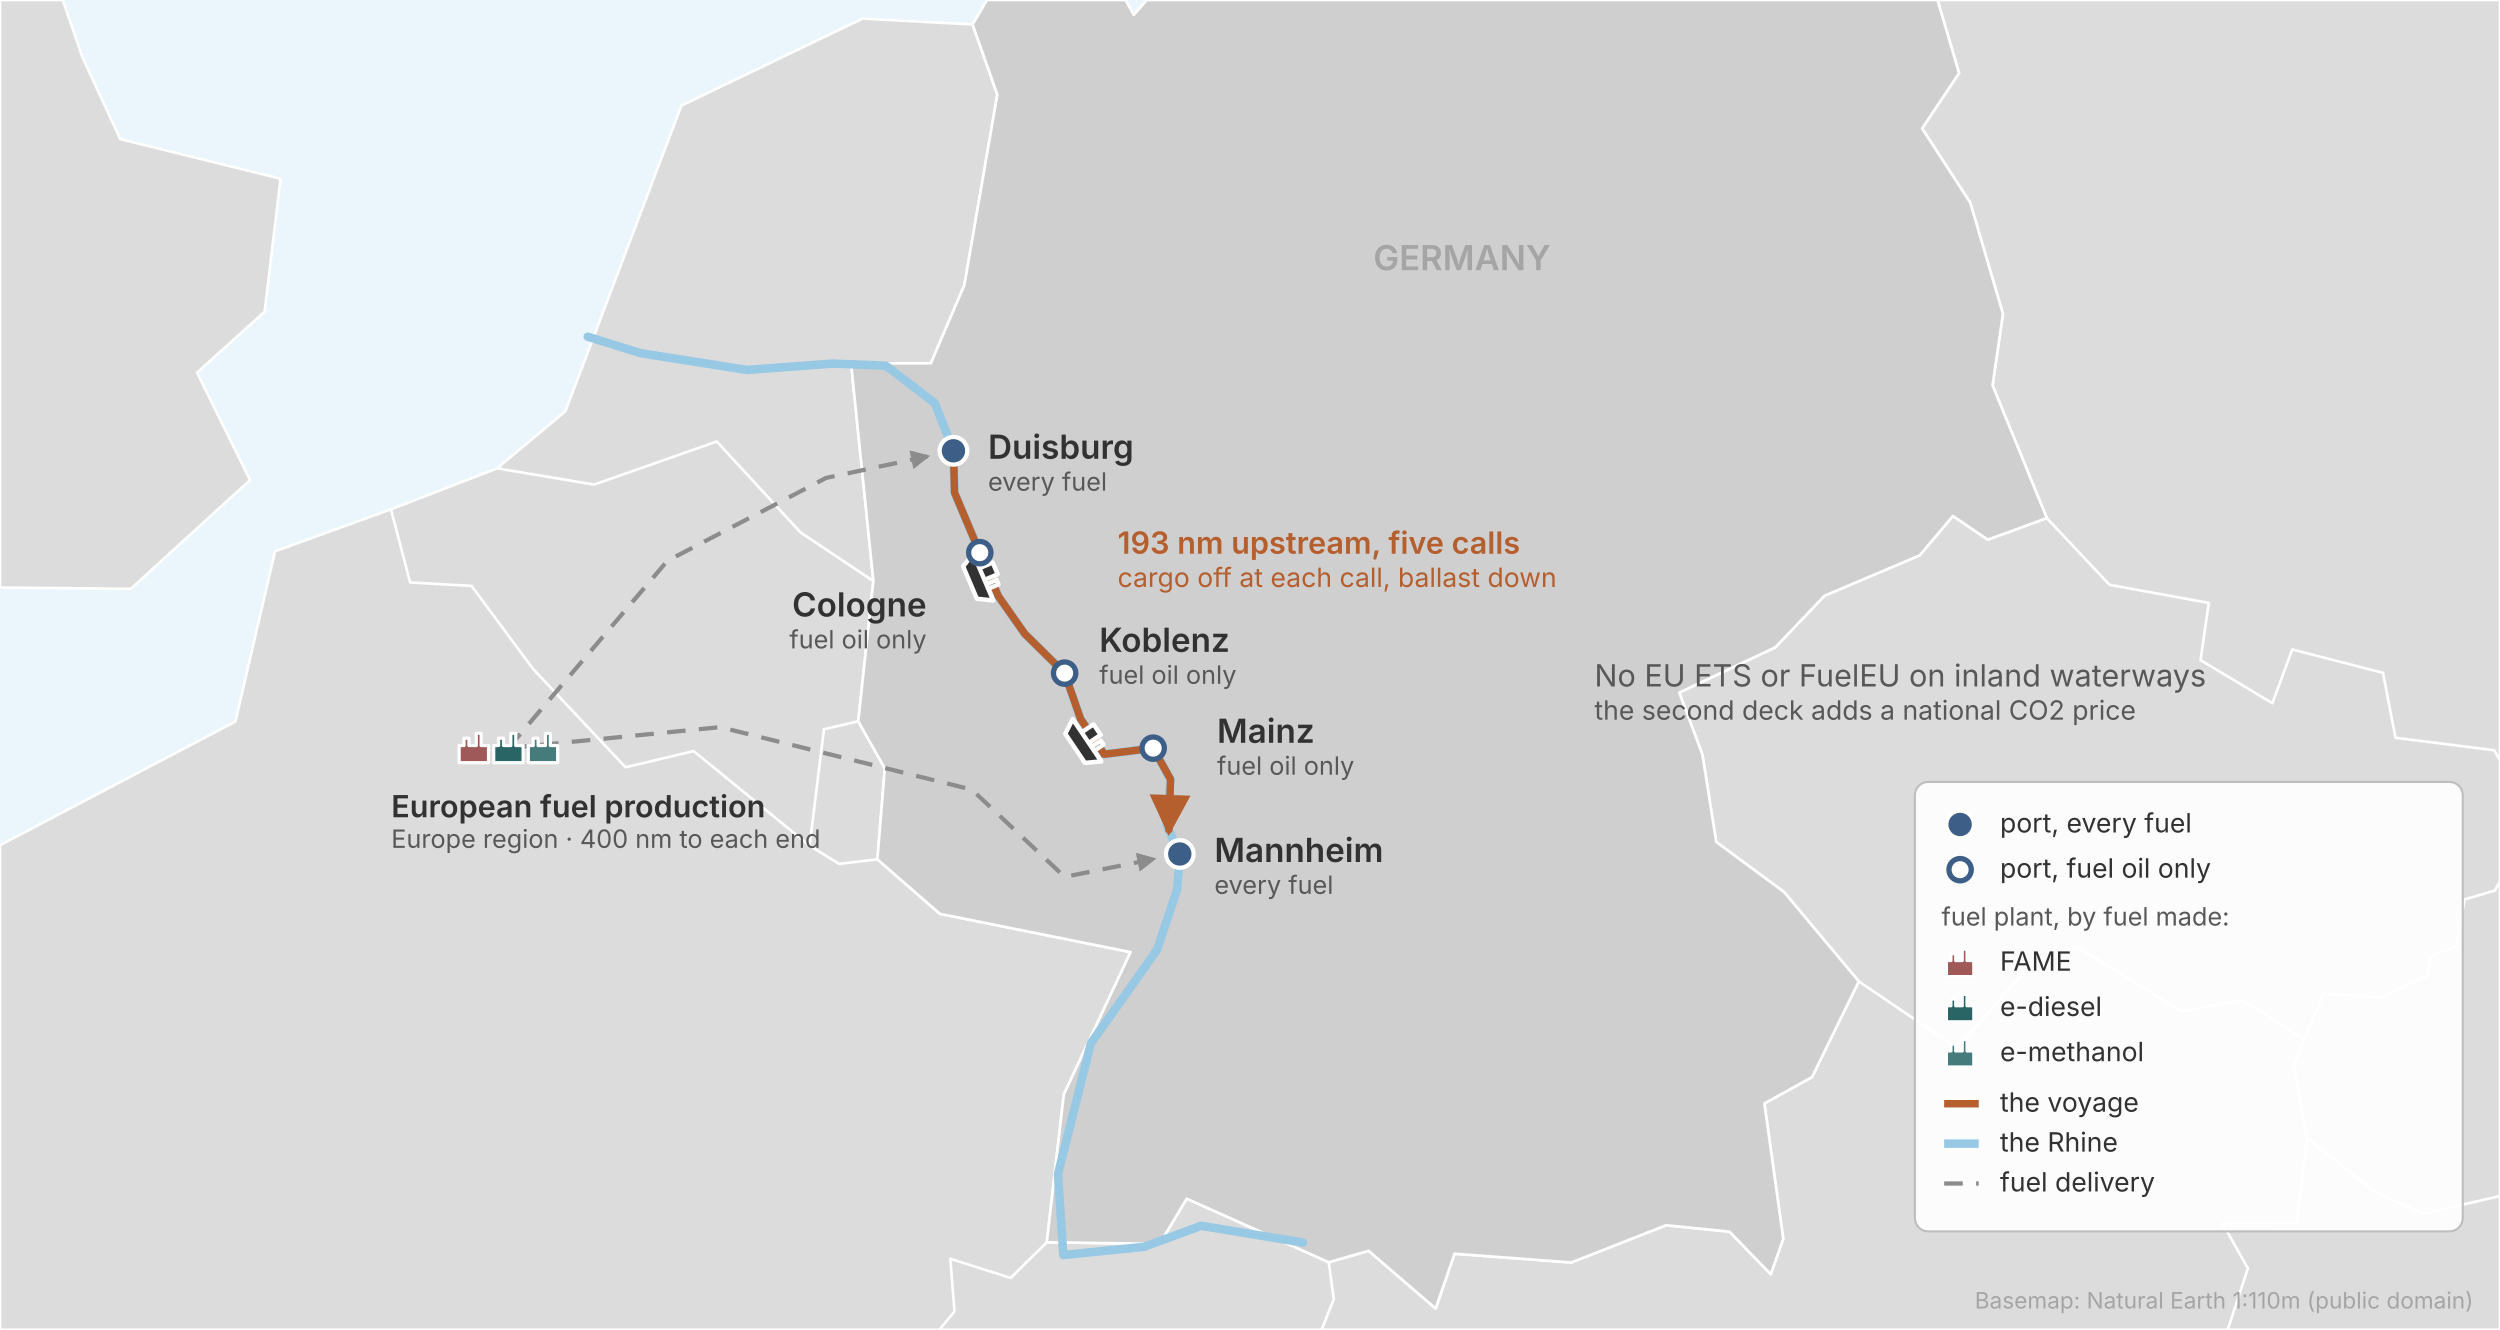
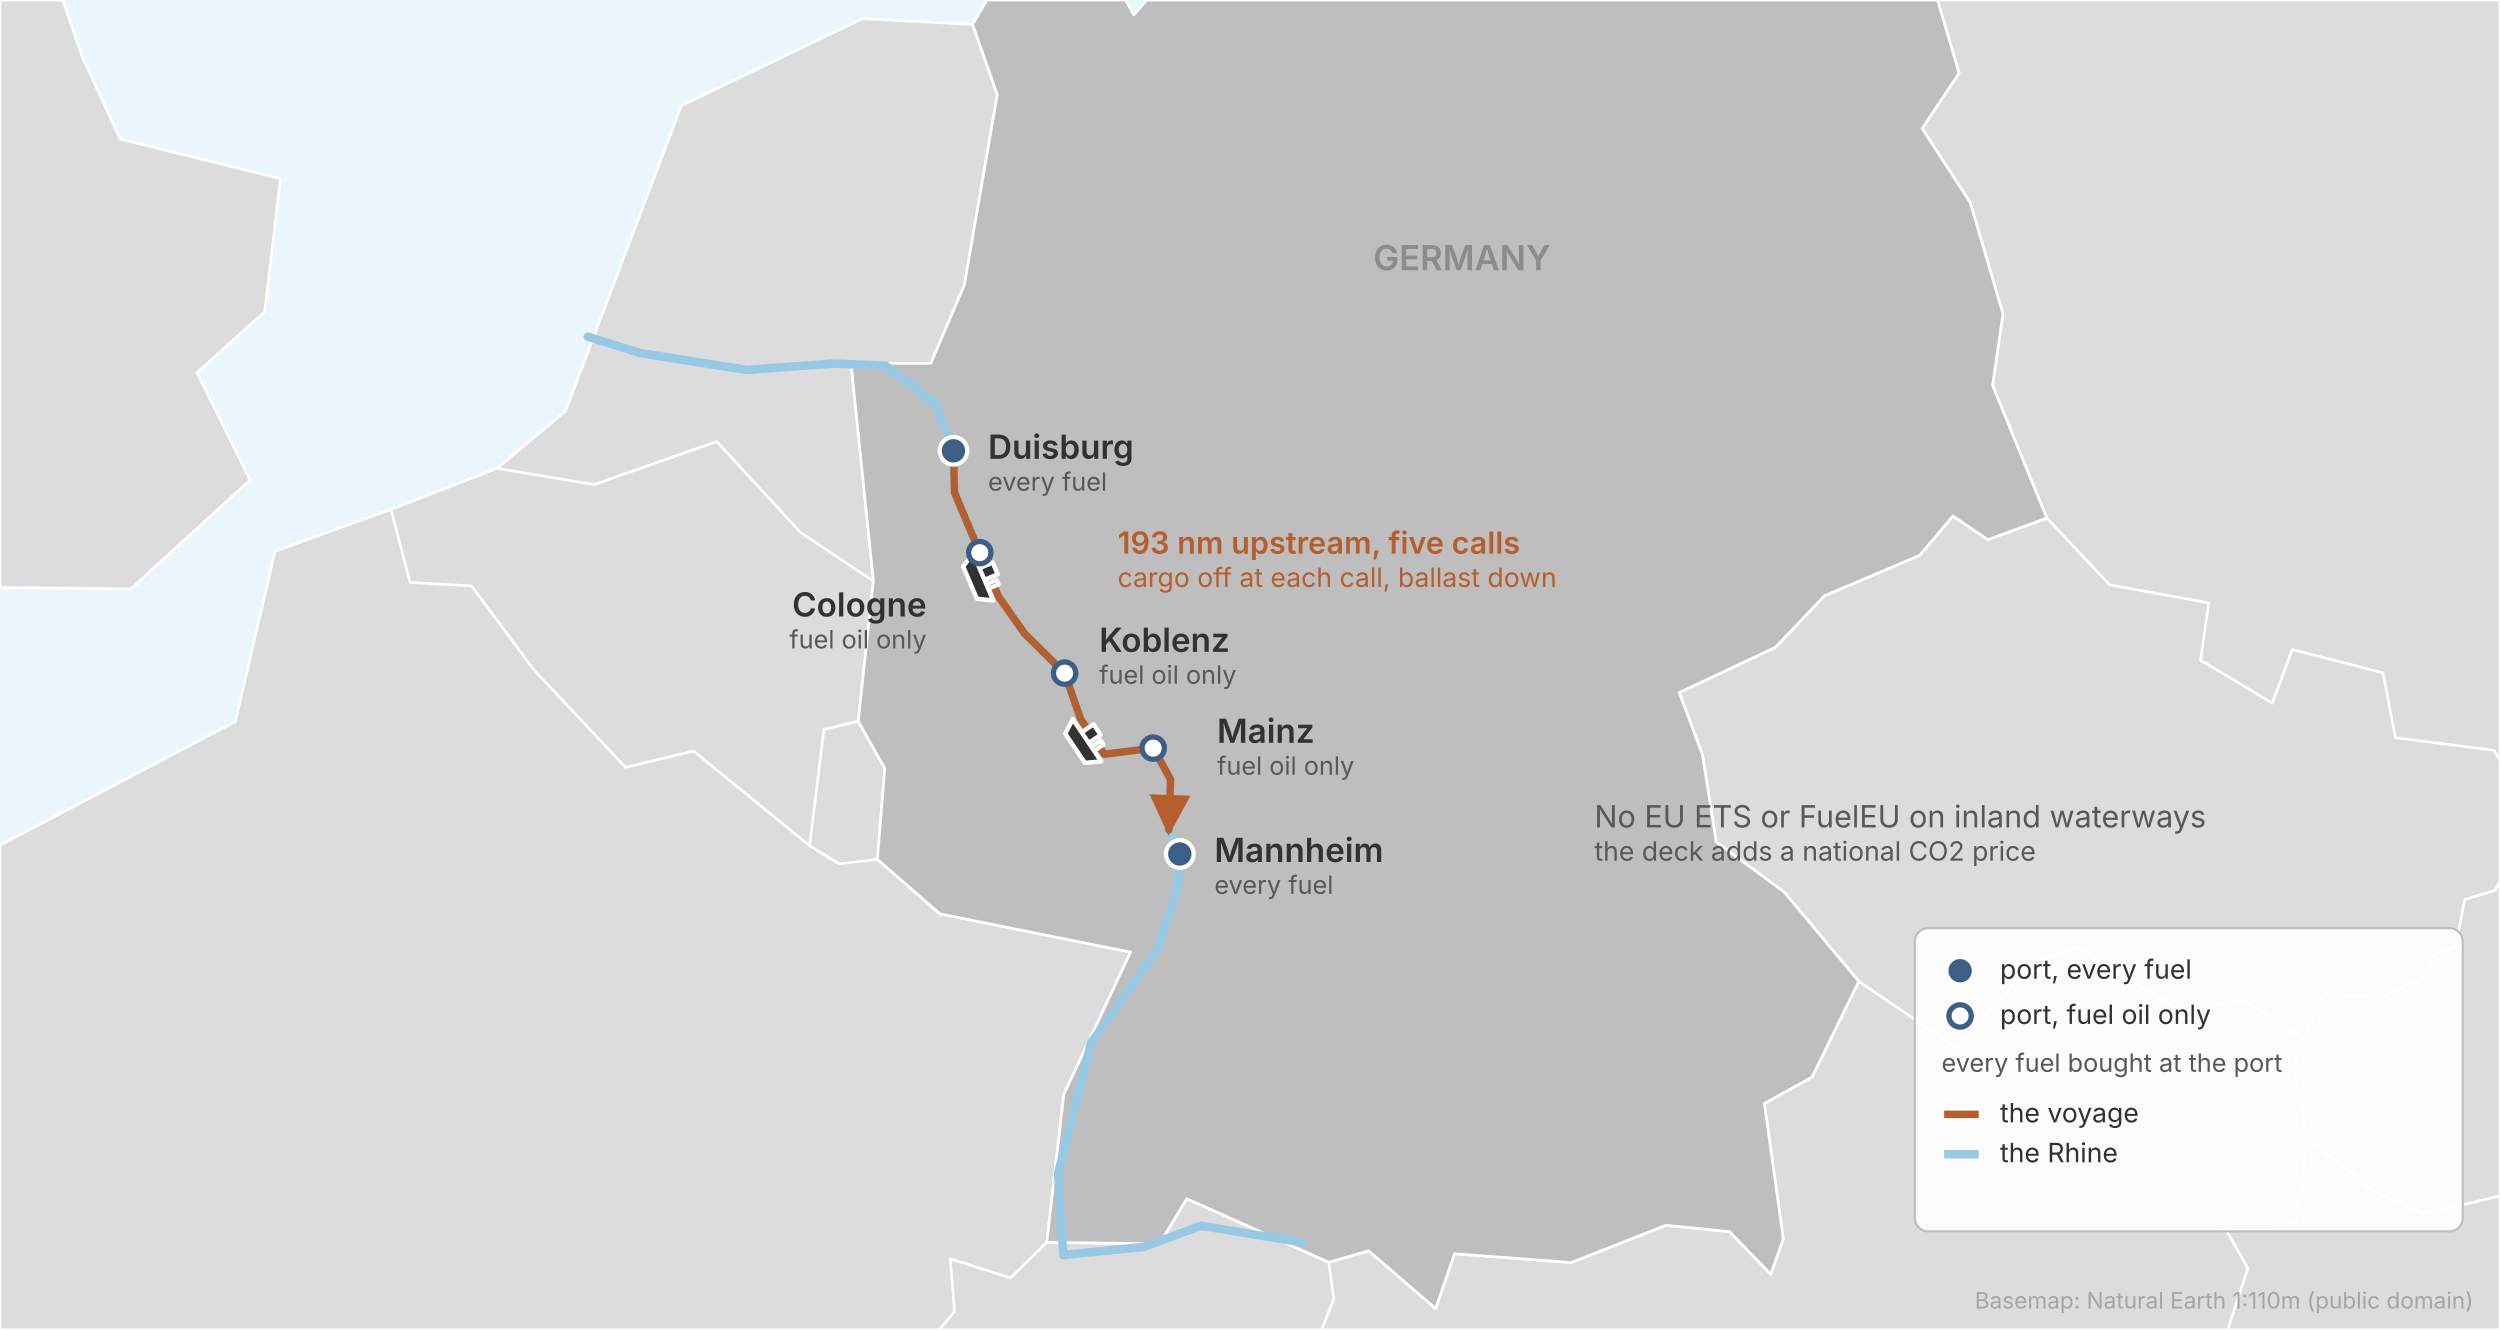
- <svg xmlns="http://www.w3.org/2000/svg" viewBox="0 0 940 500" width="100%" style="max-width:940px;height:auto;font-family:system-ui,-apple-system,'Segoe UI',sans-serif" role="img" aria-label="Map of an inland trade on the Rhine in Germany from Duisburg upstream to Mannheim, calling at Cologne, Koblenz and Mainz: every fuel at Duisburg and Mannheim, fuel oil only at the three ports between, and European fuel production delivering FAME, e-diesel and e-methanol to the two ends">
+ <svg xmlns="http://www.w3.org/2000/svg" viewBox="0 0 940 500" width="100%" style="max-width:940px;height:auto;font-family:system-ui,-apple-system,'Segoe UI',sans-serif" role="img" aria-label="Map of an inland trade on the Rhine in Germany from Duisburg upstream to Mannheim, calling at Cologne, Koblenz and Mainz: every fuel at Duisburg and Mannheim, fuel oil only at the three ports between">
  <defs>
    <marker id="rharw" viewBox="0 0 10 10" refX="8.5" refY="5" markerWidth="5.5" markerHeight="5.5" orient="auto-start-reverse">
      <path d="M0 0 L10 5 L0 10 z" fill="#b55f2e" />
    </marker>
-     <marker id="rhsup" viewBox="0 0 10 10" refX="8.5" refY="5" markerWidth="4.5" markerHeight="4.5" orient="auto-start-reverse">
-       <path d="M0 0 L10 5 L0 10 z" fill="#8c8c8c" />
-     </marker>
  </defs>
  <rect width="940" height="500" fill="#eaf6fb" />
  <path d="M329.9 323.1L353.4 343.6L425.1 358.0L400.0 411.5L393.6 467.1L380.0 480.5L357.3 473.3L358.9 493.1L353.2 500.0L0.0 500.0L0.0 317.8L88.5 271.3L103.4 207.3L147.0 191.5L154.2 219.0L177.3 220.3L200.5 251.6L235.2 288.5L260.8 282.4L304.4 318.0L315.5 324.8L329.9 323.1ZM940.0 0.0L940.0 285.9L937.8 282.1L900.7 277.4L896.0 253.0L861.9 244.2L854.4 264.4L827.4 248.2L830.5 226.7L793.2 219.9L769.6 194.8L749.2 144.9L753.1 118.0L740.8 76.2L722.7 48.3L736.6 27.5L728.5 0.0ZM867.4 427.9L863.6 459.8L835.6 459.9L845.2 476.9L837.6 500.0L496.9 500.0L501.5 488.5L499.6 474.6L514.6 470.3L539.8 492.0L546.9 471.4L590.8 474.7L626.4 460.7L650.3 463.1L665.8 479.1L670.5 465.8L663.4 414.9L681.3 405.0L698.9 369.0L735.9 394.1L763.9 362.2L781.4 356.3L820.1 380.2L843.5 376.1L866.4 390.9L862.4 400.8L867.4 427.9ZM940.0 500.0L837.6 500.0L845.2 476.9L835.6 459.9L863.6 459.8L867.4 427.9L892.7 447.9L911.1 456.4L940.0 449.7ZM728.5 0.0L736.6 27.5L722.7 48.3L740.8 76.2L753.1 118.0L749.2 144.9L769.6 194.8L747.4 202.9L734.3 194.0L721.8 208.8L686.0 224.0L667.5 243.4L631.4 260.4L640.1 283.7L645.3 316.6L670.8 335.4L698.9 369.0L681.3 405.0L663.4 414.9L670.5 465.8L665.8 479.1L650.3 463.1L626.4 460.7L590.8 474.7L546.9 471.4L539.8 492.0L514.6 470.3L499.6 474.6L446.2 450.7L436.0 467.7L393.6 467.1L400.0 411.5L425.1 358.0L353.4 343.6L329.9 323.1L332.7 288.9L322.7 271.2L328.4 218.5L320.0 136.6L350.0 136.6L362.6 107.2L375.0 35.6L365.7 9.2L371.1 0.0L423.2 0.0L426.3 5.6L431.2 0.0ZM499.6 474.6L501.5 488.5L496.9 500.0L353.2 500.0L358.9 493.1L357.3 473.3L380.0 480.5L393.6 467.1L436.0 467.7L446.2 450.7L499.6 474.6ZM322.7 271.2L332.7 288.9L329.9 323.1L315.5 324.8L304.4 318.0L309.8 274.2L322.7 271.2ZM328.4 218.5L322.7 271.2L309.8 274.2L304.4 318.0L260.8 282.4L235.2 288.5L200.5 251.6L177.3 220.3L154.2 219.0L147.0 191.5L186.9 176.1L223.4 182.2L269.5 166.0L301.0 200.2L328.4 218.5ZM365.7 9.2L375.0 35.6L362.6 107.2L350.0 136.6L320.0 136.6L328.4 218.5L301.0 200.2L269.5 166.0L223.4 182.2L186.9 176.1L212.6 154.6L256.2 39.7L324.3 7.0L365.7 9.2ZM0.0 0.0L23.6 0.0L31.0 21.5L45.2 52.3L105.5 67.2L99.5 117.2L74.1 140.1L94.0 180.5L49.2 221.4L0.0 220.9ZM940.0 449.7L911.1 456.4L892.7 447.9L867.4 427.9L862.4 400.8L866.4 390.9L873.5 373.7L895.5 375.0L912.5 366.9L913.9 359.6L923.4 355.9L926.7 338.2L938.1 334.8L940.0 331.3ZM769.6 194.8L793.2 219.9L830.5 226.7L827.4 248.2L854.4 264.4L861.9 244.2L896.0 253.0L900.7 277.4L937.8 282.1L940.0 285.9L940.0 331.3L938.1 334.8L926.7 338.2L923.4 355.9L913.9 359.6L912.5 366.9L895.5 375.0L873.5 373.7L866.4 390.9L843.5 376.1L820.1 380.2L781.4 356.3L763.9 362.2L735.9 394.1L698.9 369.0L670.8 335.4L645.3 316.6L640.1 283.7L631.4 260.4L667.5 243.4L686.0 224.0L721.8 208.8L734.3 194.0L747.4 202.9L769.6 194.8Z" fill="#dcdcdc" stroke="#ffffff" stroke-width="1.0" stroke-linejoin="round" fill-rule="evenodd" />
-   <path d="M728.5 0.0L736.6 27.5L722.7 48.3L740.8 76.2L753.1 118.0L749.2 144.9L769.6 194.8L747.4 202.9L734.3 194.0L721.8 208.8L686.0 224.0L667.5 243.4L631.4 260.4L640.1 283.7L645.3 316.6L670.8 335.4L698.9 369.0L681.3 405.0L663.4 414.9L670.5 465.8L665.8 479.1L650.3 463.1L626.4 460.7L590.8 474.7L546.9 471.4L539.8 492.0L514.6 470.3L499.6 474.6L446.2 450.7L436.0 467.7L393.6 467.1L400.0 411.5L425.1 358.0L353.4 343.6L329.9 323.1L332.7 288.9L322.7 271.2L328.4 218.5L320.0 136.6L350.0 136.6L362.6 107.2L375.0 35.6L365.7 9.2L371.1 0.0L423.2 0.0L426.3 5.6L431.2 0.0Z" fill="#cfcfcf" stroke="#ffffff" stroke-width="1.0" stroke-linejoin="round" fill-rule="evenodd" />
+   <path d="M728.5 0.0L736.6 27.5L722.7 48.3L740.8 76.2L753.1 118.0L749.2 144.9L769.6 194.8L747.4 202.9L734.3 194.0L721.8 208.8L686.0 224.0L667.5 243.4L631.4 260.4L640.1 283.7L645.3 316.6L670.8 335.4L698.9 369.0L681.3 405.0L663.4 414.9L670.5 465.8L665.8 479.1L650.3 463.1L626.4 460.7L590.8 474.7L546.9 471.4L539.8 492.0L514.6 470.3L499.6 474.6L446.2 450.7L436.0 467.7L393.6 467.1L400.0 411.5L425.1 358.0L353.4 343.6L329.9 323.1L332.7 288.9L322.7 271.2L328.4 218.5L320.0 136.6L350.0 136.6L362.6 107.2L375.0 35.6L365.7 9.2L371.1 0.0L423.2 0.0L426.3 5.6L431.2 0.0Z" fill="#bebebe" stroke="#ffffff" stroke-width="1.0" stroke-linejoin="round" fill-rule="evenodd" />
  <path d="M489.9 467.2L451.6 460.9L430.2 468.8L399.8 471.9L397.8 441.4L410.2 392.2L425.2 371.1L435.1 357.0L442.6 334.4L443.6 321.1L438.6 310.2L440.1 293.0L433.6 281.3L415.2 283.6L406.3 270.3L400.3 253.1L385.3 238.3L375.4 224.2L368.4 207.8L358.9 185.2L358.5 169.5L351.5 151.6L333.1 137.5L313.1 136.7L280.8 139.1L240.9 132.8L221.0 126.6" fill="none" stroke="#97c8e4" stroke-width="3.2" stroke-linecap="round" stroke-linejoin="round" />
  <path d="M358.5 169.5L358.9 185.2L368.4 207.8L375.4 224.2L385.3 238.3L400.3 253.1L406.3 270.3L415.2 283.6L433.6 281.3L440.1 293.0L440.1 294.0L439.5 312.0" fill="none" stroke="#b55f2e" stroke-width="2.8" stroke-linecap="round" stroke-linejoin="round" marker-end="url(#rharw)" />
-   <path d="M191.1 281.3L250.9 210.9L310.6 179.7L348.7 171.6" fill="none" stroke="#8c8c8c" stroke-width="1.6" stroke-dasharray="7 5" marker-end="url(#rhsup)" />
-   <path d="M191.1 281.3L270.8 273.4L365.4 296.9L400.3 329.7L433.8 323.0" fill="none" stroke="#8c8c8c" stroke-width="1.6" stroke-dasharray="7 5" marker-end="url(#rhsup)" />
  <g transform="translate(371.9 216.0) rotate(67.0) translate(-9.6 -8.4) scale(1.2)">
    <path d="M0 9H16L13.5 13.5H2.5ZM5 4.5H9V9H5ZM10.5 5.5H12V9H10.5Z" fill="#323232" stroke="#ffffff" stroke-width="1.4" stroke-linejoin="round" />
  </g>
  <g transform="translate(410.7 277.0) rotate(56.0) translate(-9.6 -8.4) scale(1.2)">
    <path d="M0 9H16L13.5 13.5H2.5ZM5 4.5H9V9H5ZM10.5 5.5H12V9H10.5Z" fill="#323232" stroke="#ffffff" stroke-width="1.4" stroke-linejoin="round" />
  </g>
-   <g transform="translate(170.8 274.8) scale(0.92)">
-     <path d="M2 13H14V6H11V1H9V6H6V3H4V6H2Z" fill="#9f5959" stroke="#ffffff" stroke-width="1.3" stroke-linejoin="round" />
-   </g>
-   <g transform="translate(183.8 274.8) scale(0.92)">
-     <path d="M2 13H14V6H11V1H9V6H6V3H4V6H2Z" fill="#296565" stroke="#ffffff" stroke-width="1.3" stroke-linejoin="round" />
-   </g>
-   <g transform="translate(196.8 274.8) scale(0.92)">
-     <path d="M2 13H14V6H11V1H9V6H6V3H4V6H2Z" fill="#457b7b" stroke="#ffffff" stroke-width="1.3" stroke-linejoin="round" />
-   </g>
  <circle cx="358.5" cy="169.5" r="5.2" fill="#3d5f87" stroke="#ffffff" stroke-width="1.6" />
  <circle cx="368.4" cy="207.8" r="4.2" fill="#ffffff" stroke="#3d5f87" stroke-width="2.0" />
  <circle cx="400.3" cy="253.1" r="4.2" fill="#ffffff" stroke="#3d5f87" stroke-width="2.0" />
  <circle cx="433.6" cy="281.3" r="4.2" fill="#ffffff" stroke="#3d5f87" stroke-width="2.0" />
  <circle cx="443.6" cy="321.1" r="5.2" fill="#3d5f87" stroke="#ffffff" stroke-width="1.6" />
-   <text x="147.1" y="307.3" font-size="11.5" fill="#323232" text-anchor="start" font-weight="600">European fuel production</text>
-   <text x="147.1" y="318.8" font-size="9.5" fill="#585858" text-anchor="start">Europe region · 400 nm to each end</text>
  <text x="371.5" y="172.5" font-size="12.5" fill="#323232" text-anchor="start" font-weight="600">Duisburg</text>
  <text x="371.5" y="184.5" font-size="9.5" fill="#585858" text-anchor="start">every fuel</text>
  <text x="348.4" y="231.8" font-size="12.5" fill="#323232" text-anchor="end" font-weight="600">Cologne</text>
  <text x="348.4" y="243.8" font-size="9.5" fill="#585858" text-anchor="end">fuel oil only</text>
  <text x="413.3" y="245.1" font-size="12.5" fill="#323232" text-anchor="start" font-weight="600">Koblenz</text>
  <text x="413.3" y="257.1" font-size="9.5" fill="#585858" text-anchor="start">fuel oil only</text>
  <text x="457.6" y="279.3" font-size="12.5" fill="#323232" text-anchor="start" font-weight="600">Mainz</text>
  <text x="457.6" y="291.3" font-size="9.5" fill="#585858" text-anchor="start">fuel oil only</text>
  <text x="456.6" y="324.1" font-size="12.5" fill="#323232" text-anchor="start" font-weight="600">Mannheim</text>
  <text x="456.6" y="336.1" font-size="9.5" fill="#585858" text-anchor="start">every fuel</text>
-   <text x="549.7" y="101.6" font-size="13" fill="#a5a5a5" text-anchor="middle" font-weight="600">GERMANY</text>
+   <text x="549.7" y="101.6" font-size="13" fill="#8c8c8c" text-anchor="middle" font-weight="600">GERMANY</text>
  <text x="420.2" y="208.2" font-size="11.5" fill="#b55f2e" text-anchor="start" font-weight="600">193 nm upstream, five calls</text>
  <text x="420.2" y="220.7" font-size="10" fill="#b55f2e" text-anchor="start">cargo off at each call, ballast down</text>
-   <text x="599.5" y="258.1" font-size="11.5" fill="#585858" text-anchor="start">No EU ETS or FuelEU on inland waterways</text>
-   <text x="599.5" y="270.6" font-size="10" fill="#585858" text-anchor="start">the second deck adds a national CO2 price</text>
+   <text x="599.5" y="311.1" font-size="11.5" fill="#585858" text-anchor="start">No EU ETS or FuelEU on inland waterways</text>
+   <text x="599.5" y="323.6" font-size="10" fill="#585858" text-anchor="start">the deck adds a national CO2 price</text>
  <text x="930.0" y="492.0" font-size="8.5" fill="#a5a5a5" text-anchor="end">Basemap: Natural Earth 1:110m (public domain)</text>
-   <rect x="720.0" y="294.0" width="206" height="169" rx="5" fill="#ffffff" fill-opacity="0.90" stroke="#bebebe" stroke-width="0.8" />
-   <circle cx="737.0" cy="310.0" r="5.2" fill="#3d5f87" stroke="#ffffff" stroke-width="1.6" />
-   <text x="752.0" y="313.0" font-size="10" fill="#323232" text-anchor="start">port, every fuel</text>
-   <circle cx="737.0" cy="327.0" r="4.2" fill="#ffffff" stroke="#3d5f87" stroke-width="2.0" />
-   <text x="752.0" y="330.0" font-size="10" fill="#323232" text-anchor="start">port, fuel oil only</text>
-   <text x="730.0" y="348.0" font-size="9.5" fill="#585858" text-anchor="start">fuel plant, by fuel made:</text>
-   <g transform="translate(730.2 356.1) scale(0.85)">
-     <path d="M2 13H14V6H11V1H9V6H6V3H4V6H2Z" fill="#9f5959" stroke="#ffffff" stroke-width="1.3" stroke-linejoin="round" />
-   </g>
-   <text x="752.0" y="365.0" font-size="10" fill="#323232" text-anchor="start">FAME</text>
-   <g transform="translate(730.2 373.1) scale(0.85)">
-     <path d="M2 13H14V6H11V1H9V6H6V3H4V6H2Z" fill="#296565" stroke="#ffffff" stroke-width="1.3" stroke-linejoin="round" />
-   </g>
-   <text x="752.0" y="382.0" font-size="10" fill="#323232" text-anchor="start">e-diesel</text>
-   <g transform="translate(730.2 390.1) scale(0.85)">
-     <path d="M2 13H14V6H11V1H9V6H6V3H4V6H2Z" fill="#457b7b" stroke="#ffffff" stroke-width="1.3" stroke-linejoin="round" />
-   </g>
-   <text x="752.0" y="399.0" font-size="10" fill="#323232" text-anchor="start">e-methanol</text>
-   <line x1="731.0" y1="415.0" x2="744.0" y2="415.0" stroke="#b55f2e" stroke-width="2.8" />
-   <text x="752.0" y="418.0" font-size="10" fill="#323232" text-anchor="start">the voyage</text>
-   <line x1="731.0" y1="430.0" x2="744.0" y2="430.0" stroke="#97c8e4" stroke-width="3.2" />
-   <text x="752.0" y="433.0" font-size="10" fill="#323232" text-anchor="start">the Rhine</text>
-   <line x1="731.0" y1="445.0" x2="744.0" y2="445.0" stroke="#8c8c8c" stroke-width="1.6" stroke-dasharray="7 5" />
-   <text x="752.0" y="448.0" font-size="10" fill="#323232" text-anchor="start">fuel delivery</text>
+   <rect x="720.0" y="349.0" width="206" height="114" rx="5" fill="#ffffff" fill-opacity="0.90" stroke="#bebebe" stroke-width="0.8" />
+   <circle cx="737.0" cy="365.0" r="5.2" fill="#3d5f87" stroke="#ffffff" stroke-width="1.6" />
+   <text x="752.0" y="368.0" font-size="10" fill="#323232" text-anchor="start">port, every fuel</text>
+   <circle cx="737.0" cy="382.0" r="4.2" fill="#ffffff" stroke="#3d5f87" stroke-width="2.0" />
+   <text x="752.0" y="385.0" font-size="10" fill="#323232" text-anchor="start">port, fuel oil only</text>
+   <text x="730.0" y="403.0" font-size="9.5" fill="#585858" text-anchor="start">every fuel bought at the port</text>
+   <line x1="731.0" y1="419.0" x2="744.0" y2="419.0" stroke="#b55f2e" stroke-width="2.8" />
+   <text x="752.0" y="422.0" font-size="10" fill="#323232" text-anchor="start">the voyage</text>
+   <line x1="731.0" y1="434.0" x2="744.0" y2="434.0" stroke="#97c8e4" stroke-width="3.2" />
+   <text x="752.0" y="437.0" font-size="10" fill="#323232" text-anchor="start">the Rhine</text>
</svg>
